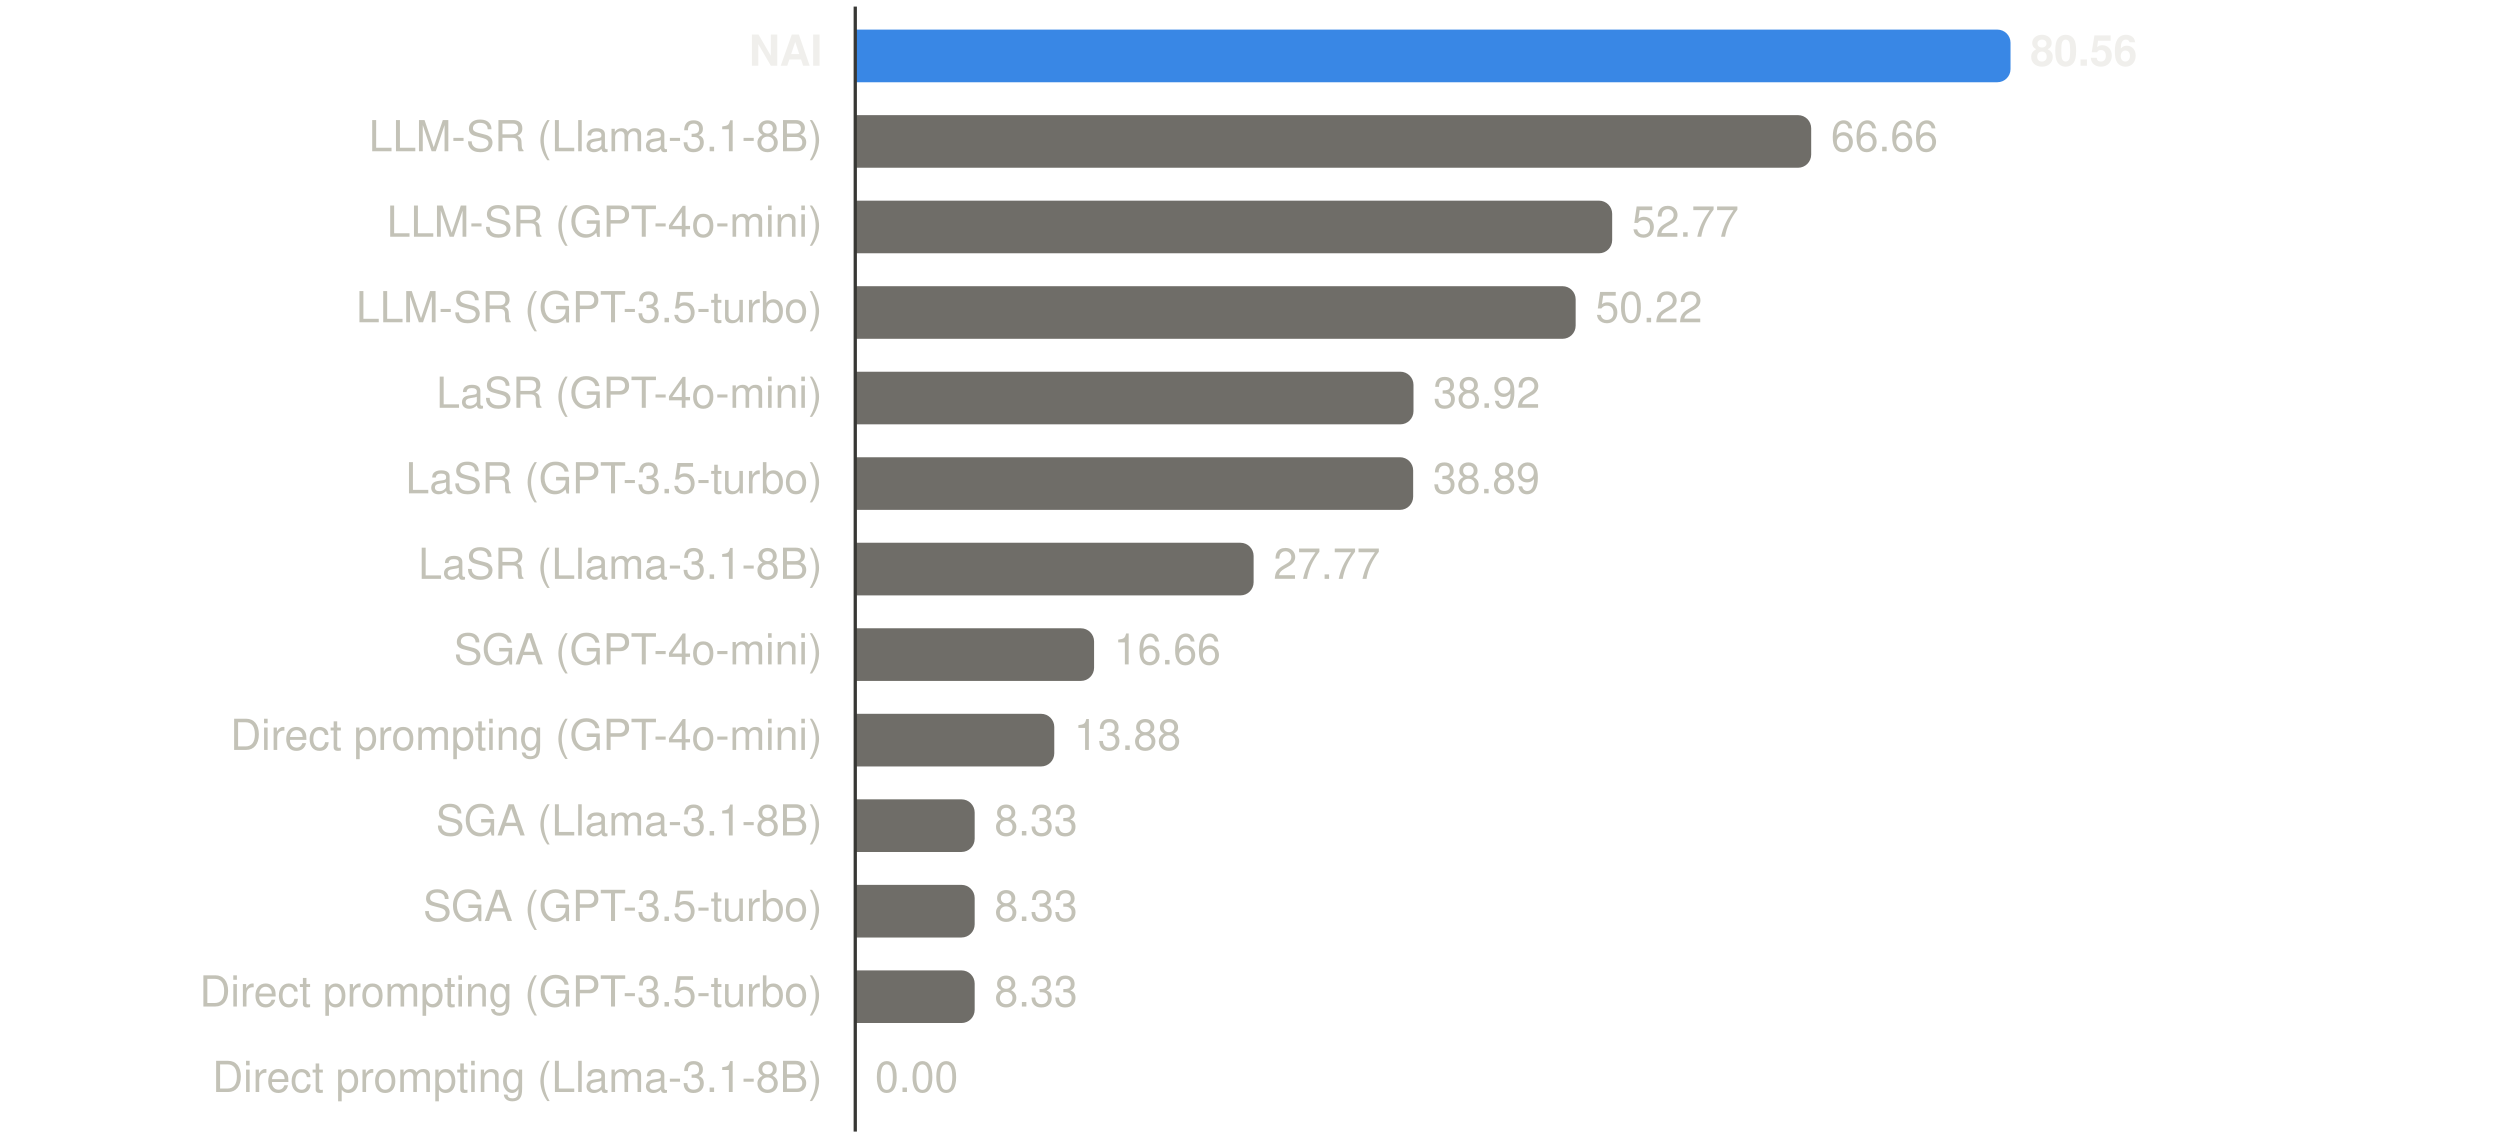
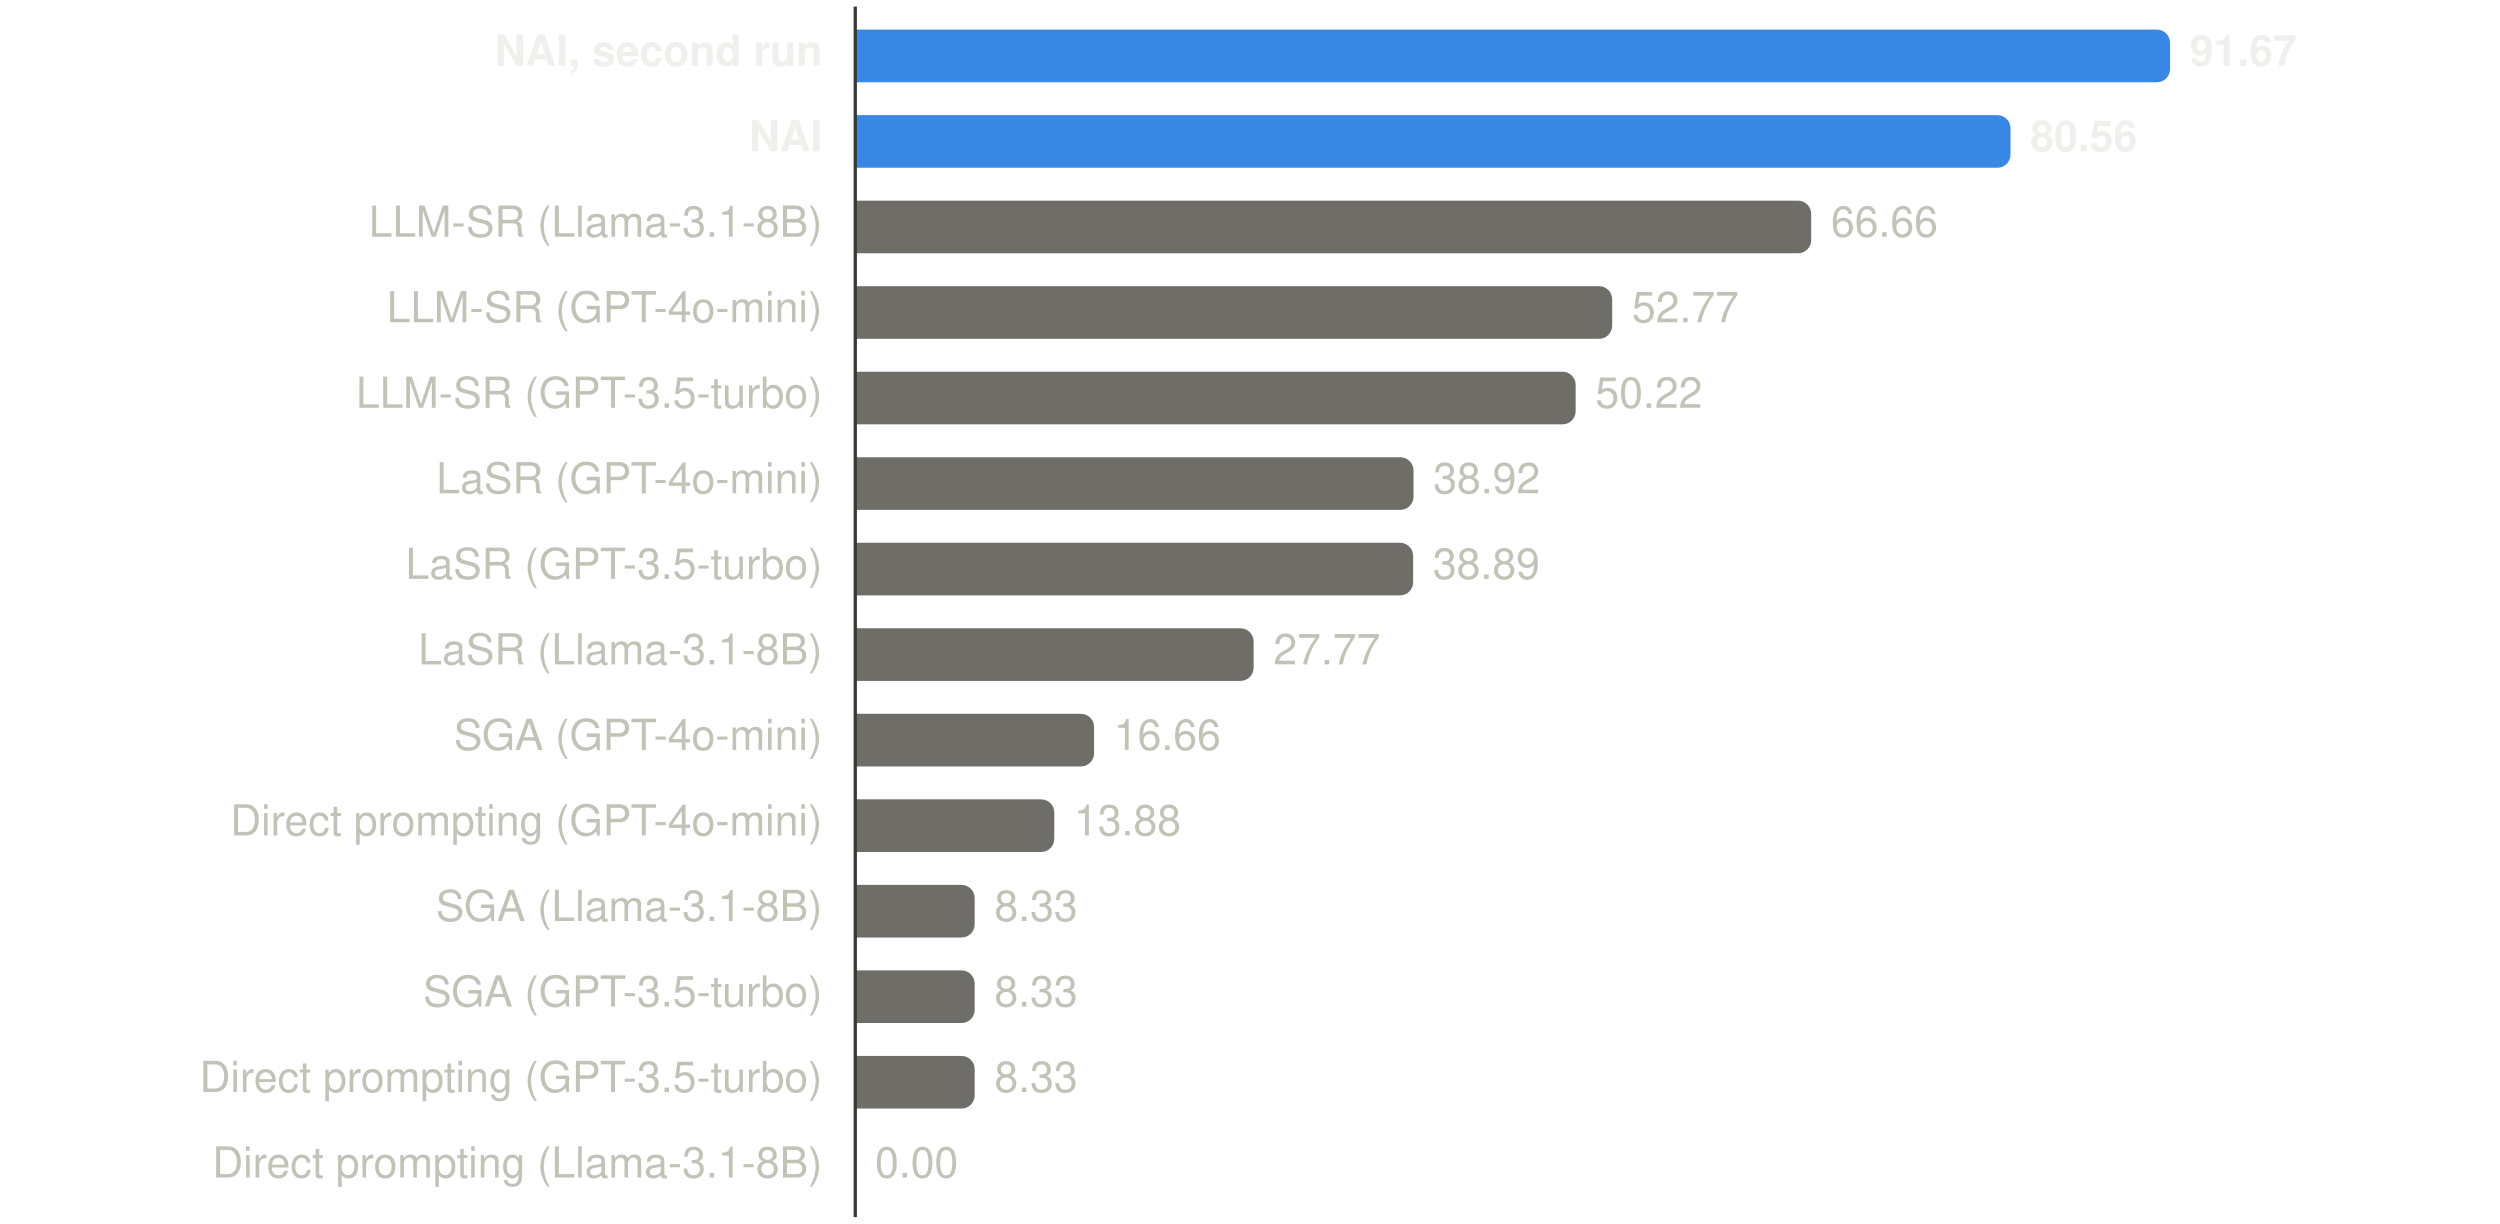
- <svg xmlns="http://www.w3.org/2000/svg" width="760" height="346" viewBox="0 0 760 346" role="img" aria-labelledby="t d">
+ <svg xmlns="http://www.w3.org/2000/svg" width="760" height="372" viewBox="0 0 760 372" role="img" aria-labelledby="t d">
  <g font-family="system-ui, -apple-system, 'Segoe UI', Helvetica, Arial, sans-serif" font-size="13">
-     <text x="250" y="17.0" fill="#f0efec" text-anchor="end" dominant-baseline="central" font-weight="700">NAI</text>
-     <path d="M260.0 9.0 H607.2 a4 4 0 0 1 4 4 V21.0 a4 4 0 0 1 -4 4 H260.0 Z" fill="#3987e5" />
-     <text x="617.2" y="17.0" fill="#f0efec" dominant-baseline="central" font-weight="700">80.56</text>
-     <text x="250" y="43.0" fill="#c3c2b7" text-anchor="end" dominant-baseline="central">LLM-SR (Llama-3.1-8B)</text>
-     <path d="M260.0 35.0 H546.6 a4 4 0 0 1 4 4 V47.0 a4 4 0 0 1 -4 4 H260.0 Z" fill="#6f6d68" />
-     <text x="556.6" y="43.0" fill="#c3c2b7" dominant-baseline="central">66.66</text>
-     <text x="250" y="69.0" fill="#c3c2b7" text-anchor="end" dominant-baseline="central">LLM-SR (GPT-4o-mini)</text>
-     <path d="M260.0 61.0 H486.1 a4 4 0 0 1 4 4 V73.0 a4 4 0 0 1 -4 4 H260.0 Z" fill="#6f6d68" />
-     <text x="496.1" y="69.0" fill="#c3c2b7" dominant-baseline="central">52.77</text>
-     <text x="250" y="95.0" fill="#c3c2b7" text-anchor="end" dominant-baseline="central">LLM-SR (GPT-3.5-turbo)</text>
-     <path d="M260.0 87.0 H475.0 a4 4 0 0 1 4 4 V99.0 a4 4 0 0 1 -4 4 H260.0 Z" fill="#6f6d68" />
-     <text x="485.0" y="95.0" fill="#c3c2b7" dominant-baseline="central">50.22</text>
-     <text x="250" y="121.0" fill="#c3c2b7" text-anchor="end" dominant-baseline="central">LaSR (GPT-4o-mini)</text>
-     <path d="M260.0 113.0 H425.7 a4 4 0 0 1 4 4 V125.0 a4 4 0 0 1 -4 4 H260.0 Z" fill="#6f6d68" />
-     <text x="435.7" y="121.0" fill="#c3c2b7" dominant-baseline="central">38.92</text>
-     <text x="250" y="147.0" fill="#c3c2b7" text-anchor="end" dominant-baseline="central">LaSR (GPT-3.5-turbo)</text>
-     <path d="M260.0 139.0 H425.6 a4 4 0 0 1 4 4 V151.0 a4 4 0 0 1 -4 4 H260.0 Z" fill="#6f6d68" />
-     <text x="435.6" y="147.0" fill="#c3c2b7" dominant-baseline="central">38.89</text>
-     <text x="250" y="173.0" fill="#c3c2b7" text-anchor="end" dominant-baseline="central">LaSR (Llama-3.1-8B)</text>
-     <path d="M260.0 165.0 H377.1 a4 4 0 0 1 4 4 V177.0 a4 4 0 0 1 -4 4 H260.0 Z" fill="#6f6d68" />
-     <text x="387.1" y="173.0" fill="#c3c2b7" dominant-baseline="central">27.77</text>
-     <text x="250" y="199.0" fill="#c3c2b7" text-anchor="end" dominant-baseline="central">SGA (GPT-4o-mini)</text>
-     <path d="M260.0 191.0 H328.6 a4 4 0 0 1 4 4 V203.0 a4 4 0 0 1 -4 4 H260.0 Z" fill="#6f6d68" />
-     <text x="338.6" y="199.0" fill="#c3c2b7" dominant-baseline="central">16.66</text>
-     <text x="250" y="225.0" fill="#c3c2b7" text-anchor="end" dominant-baseline="central">Direct prompting (GPT-4o-mini)</text>
-     <path d="M260.0 217.0 H316.5 a4 4 0 0 1 4 4 V229.0 a4 4 0 0 1 -4 4 H260.0 Z" fill="#6f6d68" />
-     <text x="326.5" y="225.0" fill="#c3c2b7" dominant-baseline="central">13.88</text>
-     <text x="250" y="251.0" fill="#c3c2b7" text-anchor="end" dominant-baseline="central">SGA (Llama-3.1-8B)</text>
-     <path d="M260.0 243.0 H292.3 a4 4 0 0 1 4 4 V255.0 a4 4 0 0 1 -4 4 H260.0 Z" fill="#6f6d68" />
-     <text x="302.3" y="251.0" fill="#c3c2b7" dominant-baseline="central">8.33</text>
-     <text x="250" y="277.0" fill="#c3c2b7" text-anchor="end" dominant-baseline="central">SGA (GPT-3.5-turbo)</text>
+     <text x="250" y="17.0" fill="#f0efec" text-anchor="end" dominant-baseline="central" font-weight="700">NAI, second run</text>
+     <path d="M260.0 9.0 H655.7 a4 4 0 0 1 4 4 V21.0 a4 4 0 0 1 -4 4 H260.0 Z" fill="#3987e5" />
+     <text x="665.7" y="17.0" fill="#f0efec" dominant-baseline="central" font-weight="700">91.67</text>
+     <text x="250" y="43.0" fill="#f0efec" text-anchor="end" dominant-baseline="central" font-weight="700">NAI</text>
+     <path d="M260.0 35.0 H607.2 a4 4 0 0 1 4 4 V47.0 a4 4 0 0 1 -4 4 H260.0 Z" fill="#3987e5" />
+     <text x="617.2" y="43.0" fill="#f0efec" dominant-baseline="central" font-weight="700">80.56</text>
+     <text x="250" y="69.0" fill="#c3c2b7" text-anchor="end" dominant-baseline="central">LLM-SR (Llama-3.1-8B)</text>
+     <path d="M260.0 61.0 H546.6 a4 4 0 0 1 4 4 V73.0 a4 4 0 0 1 -4 4 H260.0 Z" fill="#6f6d68" />
+     <text x="556.6" y="69.0" fill="#c3c2b7" dominant-baseline="central">66.66</text>
+     <text x="250" y="95.0" fill="#c3c2b7" text-anchor="end" dominant-baseline="central">LLM-SR (GPT-4o-mini)</text>
+     <path d="M260.0 87.0 H486.1 a4 4 0 0 1 4 4 V99.0 a4 4 0 0 1 -4 4 H260.0 Z" fill="#6f6d68" />
+     <text x="496.1" y="95.0" fill="#c3c2b7" dominant-baseline="central">52.77</text>
+     <text x="250" y="121.0" fill="#c3c2b7" text-anchor="end" dominant-baseline="central">LLM-SR (GPT-3.5-turbo)</text>
+     <path d="M260.0 113.0 H475.0 a4 4 0 0 1 4 4 V125.0 a4 4 0 0 1 -4 4 H260.0 Z" fill="#6f6d68" />
+     <text x="485.0" y="121.0" fill="#c3c2b7" dominant-baseline="central">50.22</text>
+     <text x="250" y="147.0" fill="#c3c2b7" text-anchor="end" dominant-baseline="central">LaSR (GPT-4o-mini)</text>
+     <path d="M260.0 139.0 H425.7 a4 4 0 0 1 4 4 V151.0 a4 4 0 0 1 -4 4 H260.0 Z" fill="#6f6d68" />
+     <text x="435.7" y="147.0" fill="#c3c2b7" dominant-baseline="central">38.92</text>
+     <text x="250" y="173.0" fill="#c3c2b7" text-anchor="end" dominant-baseline="central">LaSR (GPT-3.5-turbo)</text>
+     <path d="M260.0 165.0 H425.6 a4 4 0 0 1 4 4 V177.0 a4 4 0 0 1 -4 4 H260.0 Z" fill="#6f6d68" />
+     <text x="435.6" y="173.0" fill="#c3c2b7" dominant-baseline="central">38.89</text>
+     <text x="250" y="199.0" fill="#c3c2b7" text-anchor="end" dominant-baseline="central">LaSR (Llama-3.1-8B)</text>
+     <path d="M260.0 191.0 H377.1 a4 4 0 0 1 4 4 V203.0 a4 4 0 0 1 -4 4 H260.0 Z" fill="#6f6d68" />
+     <text x="387.1" y="199.0" fill="#c3c2b7" dominant-baseline="central">27.77</text>
+     <text x="250" y="225.0" fill="#c3c2b7" text-anchor="end" dominant-baseline="central">SGA (GPT-4o-mini)</text>
+     <path d="M260.0 217.0 H328.6 a4 4 0 0 1 4 4 V229.0 a4 4 0 0 1 -4 4 H260.0 Z" fill="#6f6d68" />
+     <text x="338.6" y="225.0" fill="#c3c2b7" dominant-baseline="central">16.66</text>
+     <text x="250" y="251.0" fill="#c3c2b7" text-anchor="end" dominant-baseline="central">Direct prompting (GPT-4o-mini)</text>
+     <path d="M260.0 243.0 H316.5 a4 4 0 0 1 4 4 V255.0 a4 4 0 0 1 -4 4 H260.0 Z" fill="#6f6d68" />
+     <text x="326.5" y="251.0" fill="#c3c2b7" dominant-baseline="central">13.88</text>
+     <text x="250" y="277.0" fill="#c3c2b7" text-anchor="end" dominant-baseline="central">SGA (Llama-3.1-8B)</text>
    <path d="M260.0 269.0 H292.3 a4 4 0 0 1 4 4 V281.0 a4 4 0 0 1 -4 4 H260.0 Z" fill="#6f6d68" />
    <text x="302.3" y="277.0" fill="#c3c2b7" dominant-baseline="central">8.33</text>
-     <text x="250" y="303.0" fill="#c3c2b7" text-anchor="end" dominant-baseline="central">Direct prompting (GPT-3.5-turbo)</text>
+     <text x="250" y="303.0" fill="#c3c2b7" text-anchor="end" dominant-baseline="central">SGA (GPT-3.5-turbo)</text>
    <path d="M260.0 295.0 H292.3 a4 4 0 0 1 4 4 V307.0 a4 4 0 0 1 -4 4 H260.0 Z" fill="#6f6d68" />
    <text x="302.3" y="303.0" fill="#c3c2b7" dominant-baseline="central">8.33</text>
-     <text x="250" y="329.0" fill="#c3c2b7" text-anchor="end" dominant-baseline="central">Direct prompting (Llama-3.1-8B)</text>
-     <text x="266.0" y="329.0" fill="#c3c2b7" dominant-baseline="central">0.00</text>
-     <line x1="260" y1="2" x2="260" y2="344" stroke="#383835" stroke-width="1" />
+     <text x="250" y="329.0" fill="#c3c2b7" text-anchor="end" dominant-baseline="central">Direct prompting (GPT-3.5-turbo)</text>
+     <path d="M260.0 321.0 H292.3 a4 4 0 0 1 4 4 V333.0 a4 4 0 0 1 -4 4 H260.0 Z" fill="#6f6d68" />
+     <text x="302.3" y="329.0" fill="#c3c2b7" dominant-baseline="central">8.33</text>
+     <text x="250" y="355.0" fill="#c3c2b7" text-anchor="end" dominant-baseline="central">Direct prompting (Llama-3.1-8B)</text>
+     <text x="266.0" y="355.0" fill="#c3c2b7" dominant-baseline="central">0.00</text>
+     <line x1="260" y1="2" x2="260" y2="370" stroke="#383835" stroke-width="1" />
  </g>
</svg>
